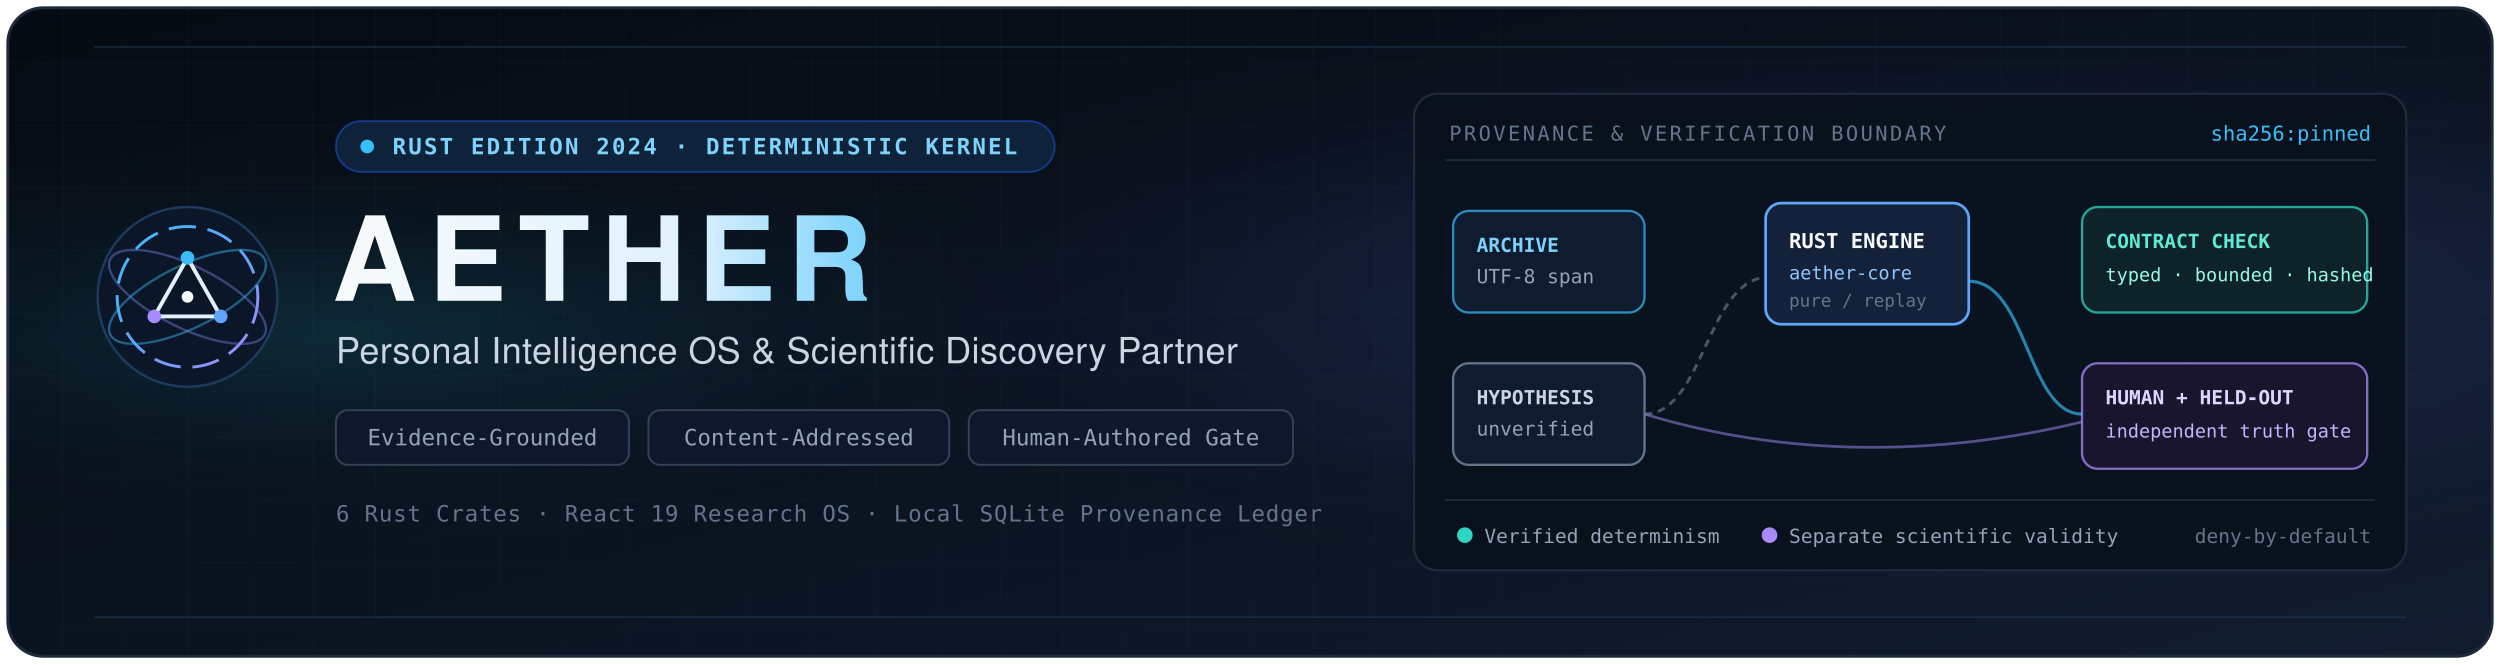
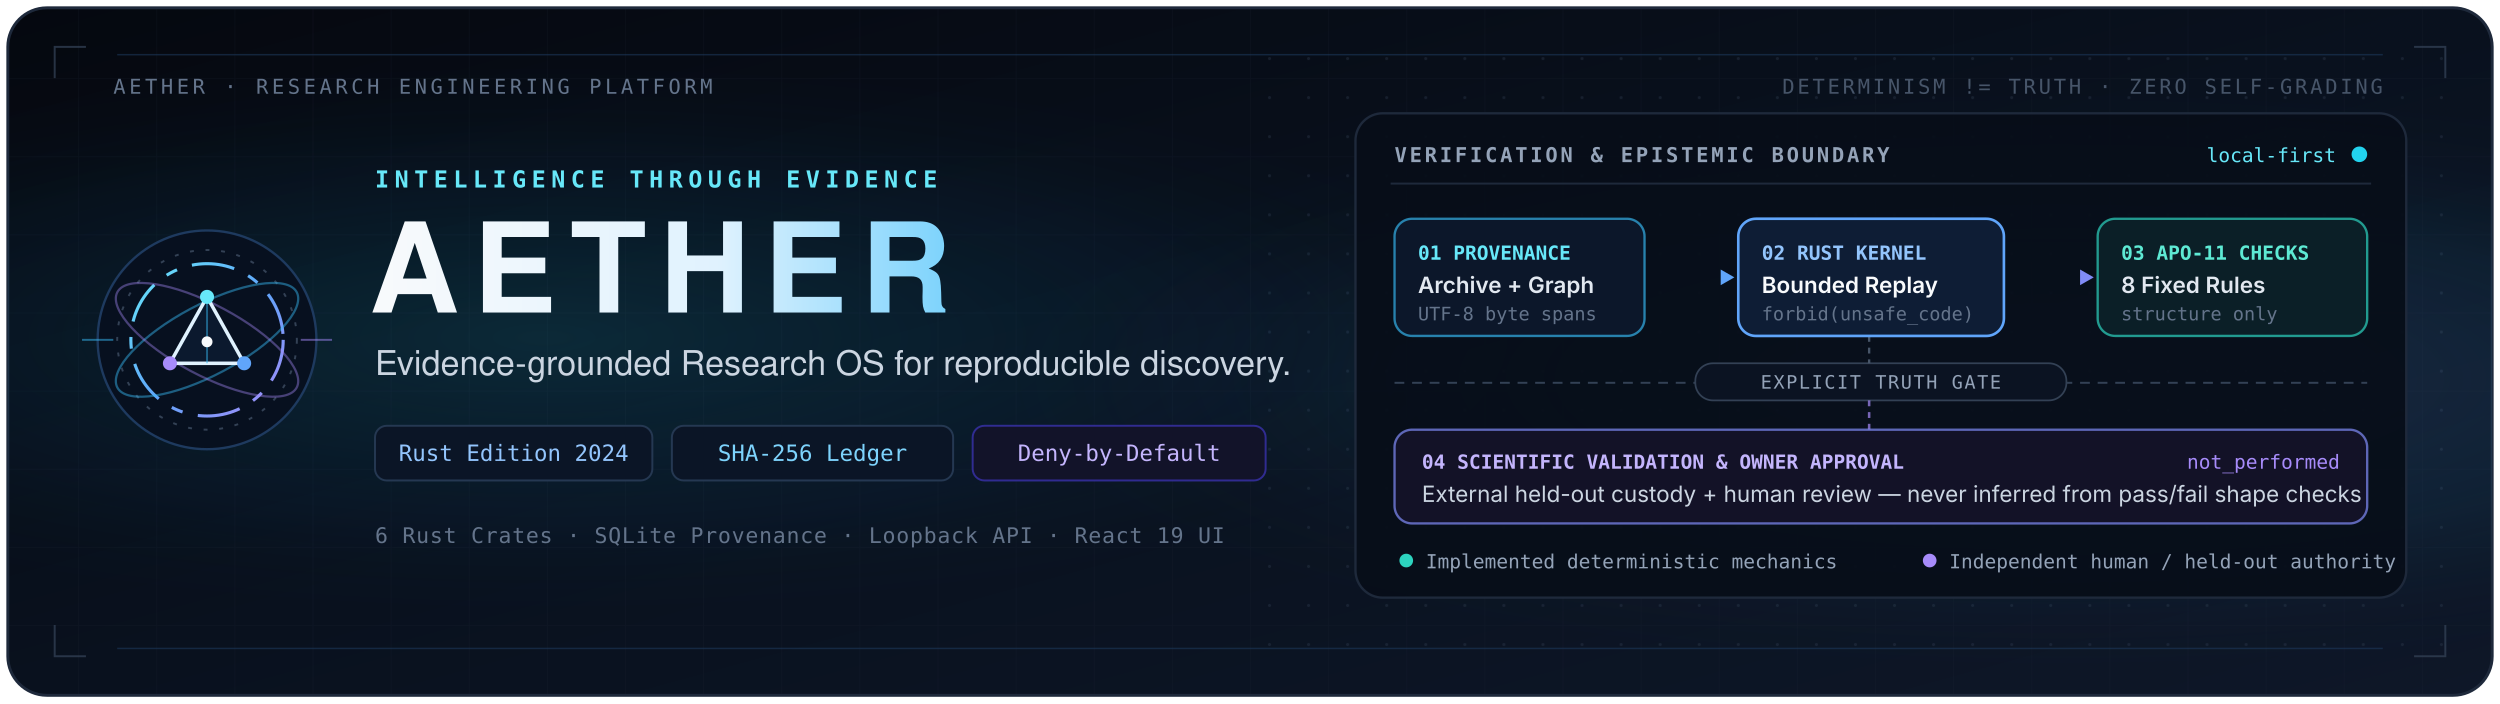
- <svg xmlns="http://www.w3.org/2000/svg" viewBox="0 0 1280 340" width="1280" height="340" role="img" aria-labelledby="aether-banner-title aether-banner-desc">
+ <svg xmlns="http://www.w3.org/2000/svg" viewBox="0 0 1280 360" width="1280" height="360" role="img" aria-labelledby="aether-hero-title aether-hero-desc">
  <defs>
-     <linearGradient id="bg-grad" x1="0%" y1="0%" x2="100%" y2="100%">
-       <stop offset="0%" stop-color="#060A11" />
-       <stop offset="52%" stop-color="#0B1320" />
-       <stop offset="100%" stop-color="#111C2E" />
+     <linearGradient id="canvas-bg" x1="0%" y1="0%" x2="100%" y2="100%">
+       <stop offset="0%" stop-color="#05080F" />
+       <stop offset="50%" stop-color="#09111E" />
+       <stop offset="100%" stop-color="#0E1728" />
    </linearGradient>
-     <radialGradient id="glow-cyan" cx="76%" cy="46%" r="48%">
-       <stop offset="0%" stop-color="#38BDF8" stop-opacity="0.18" />
-       <stop offset="55%" stop-color="#6366F1" stop-opacity="0.07" />
-       <stop offset="100%" stop-color="#060A11" stop-opacity="0" />
+     <radialGradient id="ambient-cyan" cx="22%" cy="48%" r="42%">
+       <stop offset="0%" stop-color="#22D3EE" stop-opacity="0.14" />
+       <stop offset="65%" stop-color="#0EA5E9" stop-opacity="0.04" />
+       <stop offset="100%" stop-color="#05080F" stop-opacity="0" />
    </radialGradient>
-     <radialGradient id="glow-left" cx="14%" cy="50%" r="36%">
-       <stop offset="0%" stop-color="#22D3EE" stop-opacity="0.14" />
-       <stop offset="100%" stop-color="#060A11" stop-opacity="0" />
+     <radialGradient id="ambient-violet" cx="82%" cy="54%" r="44%">
+       <stop offset="0%" stop-color="#818CF8" stop-opacity="0.16" />
+       <stop offset="55%" stop-color="#38BDF8" stop-opacity="0.07" />
+       <stop offset="100%" stop-color="#05080F" stop-opacity="0" />
    </radialGradient>
-     <linearGradient id="title-grad" x1="0%" y1="0%" x2="100%" y2="0%">
+     <linearGradient id="wordmark-fill" x1="0%" y1="0%" x2="100%" y2="0%">
      <stop offset="0%" stop-color="#F8FAFC" />
-       <stop offset="65%" stop-color="#E0F2FE" />
+       <stop offset="60%" stop-color="#E0F2FE" />
      <stop offset="100%" stop-color="#7DD3FC" />
    </linearGradient>
-     <linearGradient id="accent-grad" x1="0%" y1="0%" x2="100%" y2="100%">
-       <stop offset="0%" stop-color="#38BDF8" />
-       <stop offset="50%" stop-color="#60A5FA" />
+     <linearGradient id="ring-accent" x1="0%" y1="0%" x2="100%" y2="100%">
+       <stop offset="0%" stop-color="#67E8F9" />
+       <stop offset="52%" stop-color="#60A5FA" />
      <stop offset="100%" stop-color="#A78BFA" />
    </linearGradient>
-     <linearGradient id="edge-grad" x1="0%" y1="0%" x2="100%" y2="0%">
-       <stop offset="0%" stop-color="#38BDF8" stop-opacity="0.85" />
-       <stop offset="100%" stop-color="#A78BFA" stop-opacity="0.85" />
+     <linearGradient id="flow-cyan" x1="0%" y1="0%" x2="100%" y2="0%">
+       <stop offset="0%" stop-color="#38BDF8" stop-opacity="0.9" />
+       <stop offset="100%" stop-color="#818CF8" stop-opacity="0.85" />
    </linearGradient>
-     <pattern id="micro-grid" width="32" height="32" patternUnits="userSpaceOnUse">
-       <path d="M 32 0 L 0 0 0 32" fill="none" stroke="#1E293B" stroke-width="0.7" stroke-opacity="0.55" />
+     <pattern id="lab-grid" width="40" height="40" patternUnits="userSpaceOnUse">
+       <path d="M 40 0 L 0 0 0 40" fill="none" stroke="#1E293B" stroke-width="0.65" stroke-opacity="0.5" />
+     </pattern>
+     <pattern id="fine-dots" width="20" height="20" patternUnits="userSpaceOnUse">
+       <circle cx="10" cy="10" r="0.8" fill="#334155" fill-opacity="0.55" />
    </pattern>
  </defs>
-   <rect x="4" y="4" width="1272" height="332" rx="18" fill="url(#bg-grad)" stroke="#1E293B" stroke-width="1.5" />
-   <rect x="4" y="4" width="1272" height="332" rx="18" fill="url(#micro-grid)" opacity="0.48" />
-   <rect x="4" y="4" width="1272" height="332" rx="18" fill="url(#glow-cyan)" />
-   <rect x="4" y="4" width="1272" height="332" rx="18" fill="url(#glow-left)" />
-   <line x1="48" y1="24" x2="1232" y2="24" stroke="#1E3A5F" stroke-width="0.75" stroke-opacity="0.65" />
-   <line x1="48" y1="316" x2="1232" y2="316" stroke="#1E3A5F" stroke-width="0.75" stroke-opacity="0.65" />
-   <g transform="translate(96, 152)">
-     <circle cx="0" cy="0" r="46" fill="#0B1628" stroke="#1E3A5F" stroke-width="1.25" />
-     <circle cx="0" cy="0" r="36" fill="none" stroke="url(#accent-grad)" stroke-width="1.5" stroke-dasharray="14 6" />
-     <ellipse cx="0" cy="0" rx="44" ry="16" transform="rotate(-26)" fill="none" stroke="#38BDF8" stroke-opacity="0.45" stroke-width="1.2" />
-     <ellipse cx="0" cy="0" rx="44" ry="16" transform="rotate(26)" fill="none" stroke="#818CF8" stroke-opacity="0.4" stroke-width="1.2" />
-     <polygon points="0,-20 17,10 -17,10" fill="none" stroke="#E0F2FE" stroke-width="2" stroke-linejoin="round" />
-     <circle cx="0" cy="-20" r="3.5" fill="#38BDF8" />
-     <circle cx="17" cy="10" r="3.5" fill="#60A5FA" />
-     <circle cx="-17" cy="10" r="3.5" fill="#A78BFA" />
-     <circle cx="0" cy="0" r="3" fill="#F8FAFC" />
+   <rect x="4" y="4" width="1272" height="352" rx="20" fill="url(#canvas-bg)" stroke="#1E293B" stroke-width="1.5" />
+   <rect x="4" y="4" width="1272" height="352" rx="20" fill="url(#lab-grid)" opacity="0.45" />
+   <rect x="640" y="20" width="620" height="320" rx="14" fill="url(#fine-dots)" opacity="0.6" />
+   <rect x="4" y="4" width="1272" height="352" rx="20" fill="url(#ambient-cyan)" />
+   <rect x="4" y="4" width="1272" height="352" rx="20" fill="url(#ambient-violet)" />
+   <g stroke="#334155" stroke-width="1" opacity="0.75">
+     <path d="M 28 40 L 28 24 L 44 24" fill="none" />
+     <path d="M 1236 24 L 1252 24 L 1252 40" fill="none" />
+     <path d="M 28 320 L 28 336 L 44 336" fill="none" />
+     <path d="M 1236 336 L 1252 336 L 1252 320" fill="none" />
  </g>
-   <g transform="translate(172, 62)">
-     <rect x="0" y="0" width="368" height="26" rx="13" fill="#0E2239" stroke="#1D4ED8" stroke-opacity="0.55" stroke-width="1" />
-     <circle cx="16" cy="13" r="3.5" fill="#38BDF8" />
-     <text x="29" y="17" fill="#7DD3FC" font-family="ui-monospace, SFMono-Regular, Menlo, Monaco, Consolas, monospace" font-size="11.5" font-weight="600" letter-spacing="1.1">RUST EDITION 2024 · DETERMINISTIC KERNEL</text>
-     <text x="-2" y="92" fill="url(#title-grad)" font-family="system-ui, -apple-system, 'Segoe UI', Helvetica, Arial, sans-serif" font-size="60" font-weight="800" letter-spacing="6">AETHER</text>
-     <text x="0" y="124" fill="#CBD5E1" font-family="system-ui, -apple-system, 'Segoe UI', Helvetica, Arial, sans-serif" font-size="18.5" font-weight="500" letter-spacing="0.2">Personal Intelligence OS &amp; Scientific Discovery Partner</text>
-     <g transform="translate(0, 148)">
-       <rect x="0" y="0" width="150" height="28" rx="6" fill="#0F172A" stroke="#334155" stroke-width="1" />
-       <text x="75" y="18" text-anchor="middle" fill="#94A3B8" font-family="ui-monospace, SFMono-Regular, Menlo, Consolas, monospace" font-size="11.5">Evidence-Grounded</text>
-       <rect x="160" y="0" width="154" height="28" rx="6" fill="#0F172A" stroke="#334155" stroke-width="1" />
-       <text x="237" y="18" text-anchor="middle" fill="#94A3B8" font-family="ui-monospace, SFMono-Regular, Menlo, Consolas, monospace" font-size="11.5">Content-Addressed</text>
-       <rect x="324" y="0" width="166" height="28" rx="6" fill="#0F172A" stroke="#334155" stroke-width="1" />
-       <text x="407" y="18" text-anchor="middle" fill="#94A3B8" font-family="ui-monospace, SFMono-Regular, Menlo, Consolas, monospace" font-size="11.5">Human-Authored Gate</text>
+   <line x1="60" y1="28" x2="1220" y2="28" stroke="#1E3A5F" stroke-width="0.75" stroke-opacity="0.55" />
+   <line x1="60" y1="332" x2="1220" y2="332" stroke="#1E3A5F" stroke-width="0.75" stroke-opacity="0.55" />
+   <text x="58" y="48" fill="#64748B" font-family="ui-monospace, SFMono-Regular, Menlo, Monaco, Consolas, monospace" font-size="10.5" letter-spacing="1.8">AETHER · RESEARCH ENGINEERING PLATFORM</text>
+   <text x="1220" y="48" text-anchor="end" fill="#475569" font-family="ui-monospace, SFMono-Regular, Menlo, Monaco, Consolas, monospace" font-size="10.5" letter-spacing="1.4">DETERMINISM != TRUTH · ZERO SELF-GRADING</text>
+   <g transform="translate(106, 174)">
+     <circle cx="0" cy="0" r="56" fill="#07101F" stroke="#1E3A5F" stroke-width="1.2" />
+     <circle cx="0" cy="0" r="46" fill="none" stroke="#334155" stroke-width="1" stroke-dasharray="2 6" />
+     <circle cx="0" cy="0" r="39" fill="none" stroke="url(#ring-accent)" stroke-width="1.6" stroke-dasharray="22 8 6 8" />
+     <ellipse cx="0" cy="0" rx="52" ry="18" transform="rotate(-28)" fill="none" stroke="#38BDF8" stroke-opacity="0.45" stroke-width="1.15" />
+     <ellipse cx="0" cy="0" rx="52" ry="18" transform="rotate(28)" fill="none" stroke="#A78BFA" stroke-opacity="0.4" stroke-width="1.15" />
+     <line x1="-64" y1="0" x2="-48" y2="0" stroke="#38BDF8" stroke-opacity="0.5" stroke-width="1" />
+     <line x1="48" y1="0" x2="64" y2="0" stroke="#A78BFA" stroke-opacity="0.5" stroke-width="1" />
+     <polygon points="0,-22 19,12 -19,12" fill="#0B192E" stroke="#E0F2FE" stroke-width="1.8" stroke-linejoin="round" />
+     <line x1="0" y1="-22" x2="0" y2="12" stroke="#38BDF8" stroke-opacity="0.45" stroke-width="1" />
+     <circle cx="0" cy="-22" r="3.6" fill="#67E8F9" />
+     <circle cx="19" cy="12" r="3.6" fill="#60A5FA" />
+     <circle cx="-19" cy="12" r="3.6" fill="#A78BFA" />
+     <circle cx="0" cy="1" r="2.8" fill="#F8FAFC" />
+   </g>
+   <g transform="translate(192, 96)">
+     <text x="0" y="0" fill="#67E8F9" font-family="ui-monospace, SFMono-Regular, Menlo, Monaco, Consolas, monospace" font-size="12" font-weight="700" letter-spacing="2.8">INTELLIGENCE THROUGH EVIDENCE</text>
+     <text x="-3" y="64" fill="url(#wordmark-fill)" font-family="system-ui, -apple-system, 'Segoe UI', Helvetica, Arial, sans-serif" font-size="64" font-weight="800" letter-spacing="7">AETHER</text>
+     <text x="0" y="96" fill="#CBD5E1" font-family="system-ui, -apple-system, 'Segoe UI', Helvetica, Arial, sans-serif" font-size="17.5" font-weight="500">Evidence-grounded Research OS for reproducible discovery.</text>
+     <g transform="translate(0, 122)">
+       <rect x="0" y="0" width="142" height="28" rx="6" fill="#0B1526" stroke="#253852" stroke-width="1" />
+       <text x="71" y="18" text-anchor="middle" fill="#93C5FD" font-family="ui-monospace, SFMono-Regular, Menlo, Consolas, monospace" font-size="11.5">Rust Edition 2024</text>
+       <rect x="152" y="0" width="144" height="28" rx="6" fill="#0B1526" stroke="#253852" stroke-width="1" />
+       <text x="224" y="18" text-anchor="middle" fill="#7DD3FC" font-family="ui-monospace, SFMono-Regular, Menlo, Consolas, monospace" font-size="11.5">SHA-256 Ledger</text>
+       <rect x="306" y="0" width="150" height="28" rx="6" fill="#121329" stroke="#4338CA" stroke-opacity="0.65" stroke-width="1" />
+       <text x="381" y="18" text-anchor="middle" fill="#C4B5FD" font-family="ui-monospace, SFMono-Regular, Menlo, Consolas, monospace" font-size="11.5">Deny-by-Default</text>
    </g>
-     <text x="0" y="205" fill="#64748B" font-family="ui-monospace, SFMono-Regular, Menlo, Consolas, monospace" font-size="11.5" letter-spacing="0.4">6 Rust Crates · React 19 Research OS · Local SQLite Provenance Ledger</text>
+     <text x="0" y="182" fill="#64748B" font-family="ui-monospace, SFMono-Regular, Menlo, Consolas, monospace" font-size="11" letter-spacing="0.4">6 Rust Crates · SQLite Provenance · Loopback API · React 19 UI</text>
  </g>
-   <g transform="translate(724, 48)">
-     <rect x="0" y="0" width="508" height="244" rx="12" fill="#09101C" fill-opacity="0.88" stroke="#1E293B" stroke-width="1.2" />
-     <text x="18" y="24" fill="#64748B" font-family="ui-monospace, SFMono-Regular, Menlo, Consolas, monospace" font-size="10.5" letter-spacing="1.2">PROVENANCE &amp; VERIFICATION BOUNDARY</text>
-     <text x="490" y="24" text-anchor="end" fill="#38BDF8" font-family="ui-monospace, SFMono-Regular, Menlo, Consolas, monospace" font-size="10.5">sha256:pinned</text>
-     <line x1="16" y1="34" x2="492" y2="34" stroke="#1E293B" stroke-width="1" />
-     <path d="M 118 86 C 148 86, 150 86, 180 86" fill="none" stroke="url(#edge-grad)" stroke-width="1.8" />
-     <path d="M 118 164 C 148 164, 150 96, 180 94" fill="none" stroke="#475569" stroke-width="1.5" stroke-dasharray="4 3" />
-     <path d="M 284 86 C 312 86, 314 86, 342 86" fill="none" stroke="url(#edge-grad)" stroke-width="1.8" />
-     <path d="M 284 96 C 314 96, 314 164, 342 164" fill="none" stroke="#38BDF8" stroke-opacity="0.65" stroke-width="1.6" />
-     <path d="M 118 164 C 190 186, 268 186, 342 168" fill="none" stroke="#A78BFA" stroke-opacity="0.5" stroke-width="1.4" />
-     <rect x="20" y="60" width="98" height="52" rx="8" fill="#0F1B2E" stroke="#38BDF8" stroke-opacity="0.7" stroke-width="1.2" />
-     <text x="32" y="81" fill="#7DD3FC" font-family="ui-monospace, SFMono-Regular, Menlo, Consolas, monospace" font-size="10" font-weight="700">ARCHIVE</text>
-     <text x="32" y="97" fill="#94A3B8" font-family="ui-monospace, SFMono-Regular, Menlo, Consolas, monospace" font-size="10">UTF-8 span</text>
-     <rect x="20" y="138" width="98" height="52" rx="8" fill="#0F1B2E" stroke="#64748B" stroke-width="1.2" />
-     <text x="32" y="159" fill="#CBD5E1" font-family="ui-monospace, SFMono-Regular, Menlo, Consolas, monospace" font-size="10" font-weight="700">HYPOTHESIS</text>
-     <text x="32" y="175" fill="#94A3B8" font-family="ui-monospace, SFMono-Regular, Menlo, Consolas, monospace" font-size="10">unverified</text>
-     <rect x="180" y="56" width="104" height="62" rx="8" fill="#13223A" stroke="#60A5FA" stroke-width="1.4" />
-     <text x="192" y="79" fill="#F8FAFC" font-family="ui-monospace, SFMono-Regular, Menlo, Consolas, monospace" font-size="10.5" font-weight="700">RUST ENGINE</text>
-     <text x="192" y="95" fill="#93C5FD" font-family="ui-monospace, SFMono-Regular, Menlo, Consolas, monospace" font-size="9.5">aether-core</text>
-     <text x="192" y="109" fill="#64748B" font-family="ui-monospace, SFMono-Regular, Menlo, Consolas, monospace" font-size="9">pure / replay</text>
-     <rect x="342" y="58" width="146" height="54" rx="8" fill="#0D2229" stroke="#2DD4BF" stroke-opacity="0.75" stroke-width="1.2" />
-     <text x="354" y="79" fill="#5EEAD4" font-family="ui-monospace, SFMono-Regular, Menlo, Consolas, monospace" font-size="10" font-weight="700">CONTRACT CHECK</text>
-     <text x="354" y="96" fill="#99F6E4" font-family="ui-monospace, SFMono-Regular, Menlo, Consolas, monospace" font-size="9.5">typed · bounded · hashed</text>
-     <rect x="342" y="138" width="146" height="54" rx="8" fill="#18152C" stroke="#A78BFA" stroke-opacity="0.75" stroke-width="1.2" />
-     <text x="354" y="159" fill="#DDD6FE" font-family="ui-monospace, SFMono-Regular, Menlo, Consolas, monospace" font-size="10" font-weight="700">HUMAN + HELD-OUT</text>
-     <text x="354" y="176" fill="#C4B5FD" font-family="ui-monospace, SFMono-Regular, Menlo, Consolas, monospace" font-size="9.5">independent truth gate</text>
-     <line x1="16" y1="208" x2="492" y2="208" stroke="#1E293B" stroke-width="1" />
-     <circle cx="26" cy="226" r="4" fill="#2DD4BF" />
-     <text x="36" y="230" fill="#94A3B8" font-family="ui-monospace, SFMono-Regular, Menlo, Consolas, monospace" font-size="10">Verified determinism</text>
-     <circle cx="182" cy="226" r="4" fill="#A78BFA" />
-     <text x="192" y="230" fill="#94A3B8" font-family="ui-monospace, SFMono-Regular, Menlo, Consolas, monospace" font-size="10">Separate scientific validity</text>
-     <text x="490" y="230" text-anchor="end" fill="#64748B" font-family="ui-monospace, SFMono-Regular, Menlo, Consolas, monospace" font-size="10">deny-by-default</text>
+   <g transform="translate(694, 58)">
+     <rect x="0" y="0" width="538" height="248" rx="14" fill="#070D18" fill-opacity="0.92" stroke="#1E293B" stroke-width="1.2" />
+     <text x="20" y="25" fill="#94A3B8" font-family="ui-monospace, SFMono-Regular, Menlo, Consolas, monospace" font-size="10.5" font-weight="600" letter-spacing="1.4">VERIFICATION &amp; EPISTEMIC BOUNDARY</text>
+     <circle cx="514" cy="21" r="4" fill="#22D3EE" />
+     <text x="502" y="25" text-anchor="end" fill="#67E8F9" font-family="ui-monospace, SFMono-Regular, Menlo, Consolas, monospace" font-size="10">local-first</text>
+     <line x1="18" y1="36" x2="520" y2="36" stroke="#1E293B" stroke-width="1" />
+     <path d="M 148 84 L 194 84" fill="none" stroke="url(#flow-cyan)" stroke-width="1.8" />
+     <polygon points="194,84 187,80 187,88" fill="#60A5FA" />
+     <path d="M 332 84 L 378 84" fill="none" stroke="url(#flow-cyan)" stroke-width="1.8" />
+     <polygon points="378,84 371,80 371,88" fill="#818CF8" />
+     <line x1="20" y1="138" x2="518" y2="138" stroke="#334155" stroke-width="1" stroke-dasharray="5 4" />
+     <rect x="174" y="128" width="190" height="19" rx="9" fill="#0B1322" stroke="#334155" stroke-width="0.9" />
+     <text x="269" y="141" text-anchor="middle" fill="#94A3B8" font-family="ui-monospace, SFMono-Regular, Menlo, Consolas, monospace" font-size="9.5" letter-spacing="0.8">EXPLICIT TRUTH GATE</text>
+     <path d="M 263 114 L 263 128" fill="none" stroke="#475569" stroke-width="1.2" stroke-dasharray="3 3" />
+     <path d="M 263 147 L 263 162" fill="none" stroke="#A78BFA" stroke-opacity="0.7" stroke-width="1.3" stroke-dasharray="3 3" />
+     <rect x="20" y="54" width="128" height="60" rx="9" fill="#0C172A" stroke="#38BDF8" stroke-opacity="0.65" stroke-width="1.2" />
+     <text x="32" y="75" fill="#67E8F9" font-family="ui-monospace, SFMono-Regular, Menlo, Consolas, monospace" font-size="10" font-weight="700">01 PROVENANCE</text>
+     <text x="32" y="92" fill="#E2E8F0" font-family="system-ui, -apple-system, 'Segoe UI', sans-serif" font-size="11.5" font-weight="600">Archive + Graph</text>
+     <text x="32" y="106" fill="#64748B" font-family="ui-monospace, SFMono-Regular, Menlo, Consolas, monospace" font-size="9.5">UTF-8 byte spans</text>
+     <rect x="196" y="54" width="136" height="60" rx="9" fill="#0E1D35" stroke="#60A5FA" stroke-width="1.35" />
+     <text x="208" y="75" fill="#93C5FD" font-family="ui-monospace, SFMono-Regular, Menlo, Consolas, monospace" font-size="10" font-weight="700">02 RUST KERNEL</text>
+     <text x="208" y="92" fill="#F8FAFC" font-family="system-ui, -apple-system, 'Segoe UI', sans-serif" font-size="11.5" font-weight="600">Bounded Replay</text>
+     <text x="208" y="106" fill="#64748B" font-family="ui-monospace, SFMono-Regular, Menlo, Consolas, monospace" font-size="9.5">forbid(unsafe_code)</text>
+     <rect x="380" y="54" width="138" height="60" rx="9" fill="#0B1F27" stroke="#2DD4BF" stroke-opacity="0.7" stroke-width="1.2" />
+     <text x="392" y="75" fill="#5EEAD4" font-family="ui-monospace, SFMono-Regular, Menlo, Consolas, monospace" font-size="10" font-weight="700">03 APO-11 CHECKS</text>
+     <text x="392" y="92" fill="#E2E8F0" font-family="system-ui, -apple-system, 'Segoe UI', sans-serif" font-size="11.5" font-weight="600">8 Fixed Rules</text>
+     <text x="392" y="106" fill="#64748B" font-family="ui-monospace, SFMono-Regular, Menlo, Consolas, monospace" font-size="9.5">structure only</text>
+     <rect x="20" y="162" width="498" height="48" rx="9" fill="#131227" stroke="#818CF8" stroke-opacity="0.7" stroke-width="1.2" />
+     <text x="34" y="182" fill="#C4B5FD" font-family="ui-monospace, SFMono-Regular, Menlo, Consolas, monospace" font-size="10" font-weight="700">04 SCIENTIFIC VALIDATION &amp; OWNER APPROVAL</text>
+     <text x="34" y="199" fill="#CBD5E1" font-family="system-ui, -apple-system, 'Segoe UI', sans-serif" font-size="11.5">External held-out custody + human review — never inferred from pass/fail shape checks</text>
+     <text x="504" y="182" text-anchor="end" fill="#A78BFA" font-family="ui-monospace, SFMono-Regular, Menlo, Consolas, monospace" font-size="10">not_performed</text>
+     <circle cx="26" cy="229" r="3.5" fill="#2DD4BF" />
+     <text x="36" y="233" fill="#94A3B8" font-family="ui-monospace, SFMono-Regular, Menlo, Consolas, monospace" font-size="10">Implemented deterministic mechanics</text>
+     <circle cx="294" cy="229" r="3.5" fill="#A78BFA" />
+     <text x="304" y="233" fill="#94A3B8" font-family="ui-monospace, SFMono-Regular, Menlo, Consolas, monospace" font-size="10">Independent human / held-out authority</text>
  </g>
</svg>
